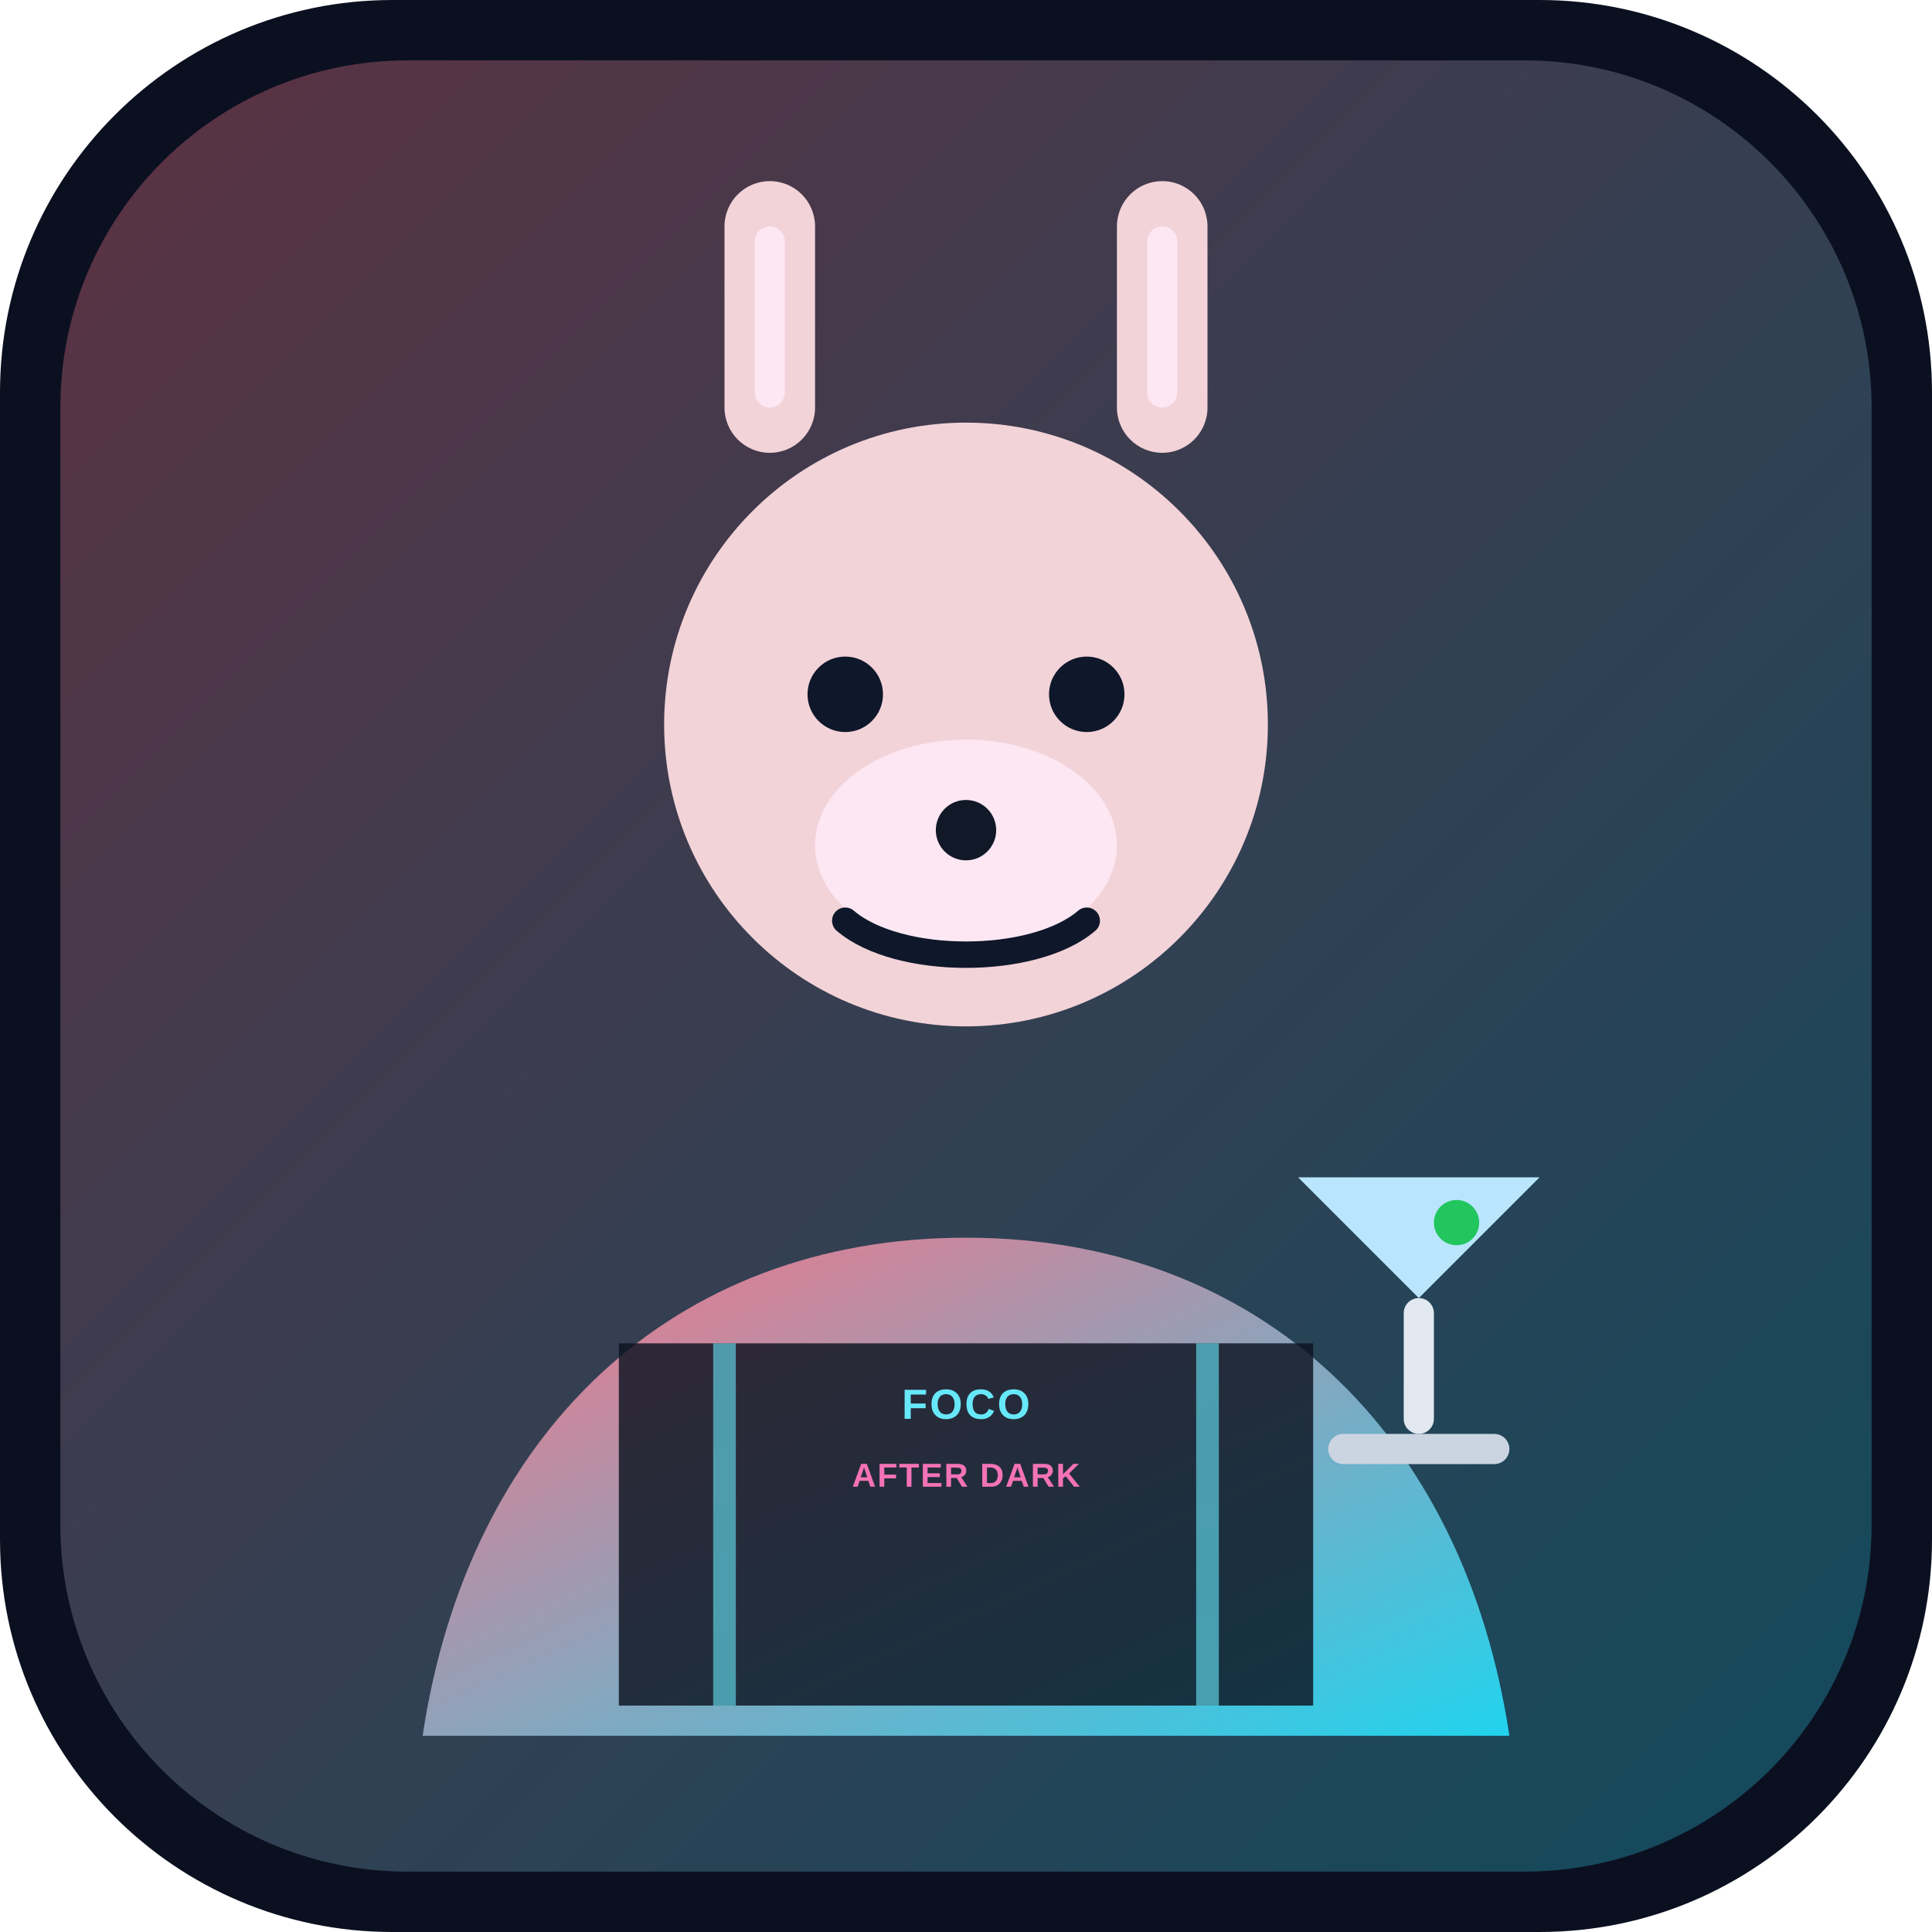
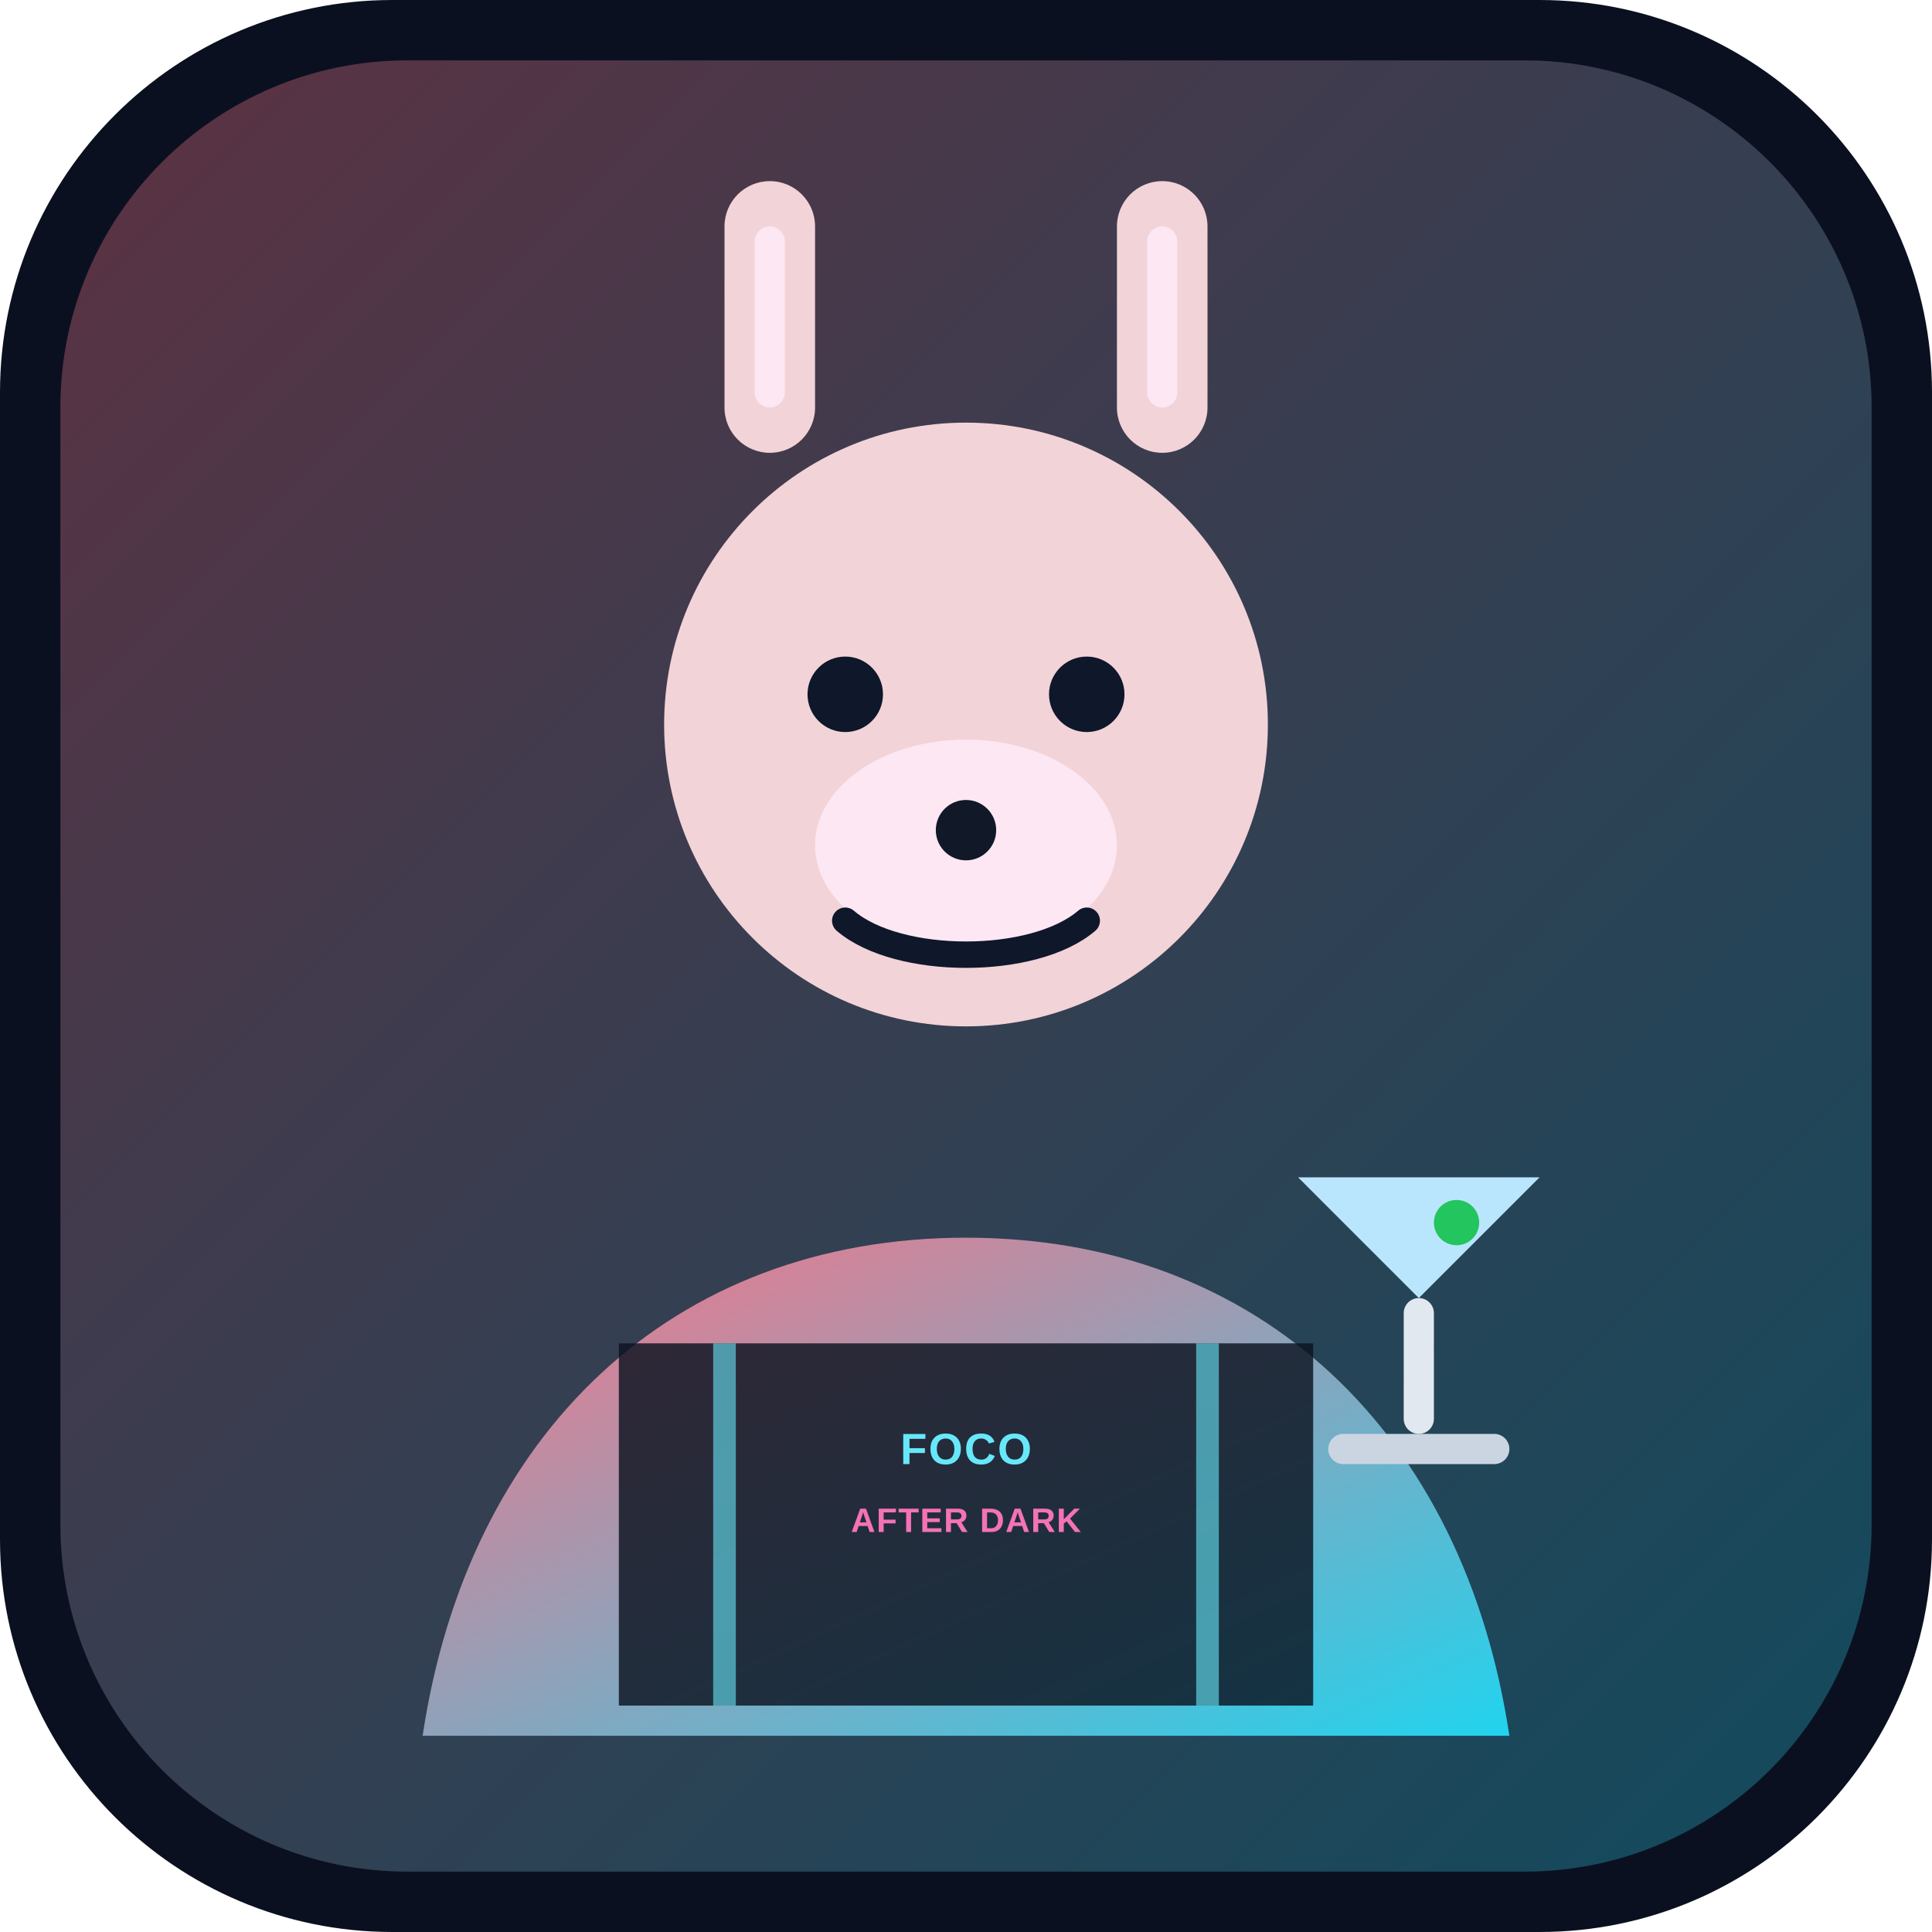
<svg xmlns="http://www.w3.org/2000/svg" viewBox="0 0 256 256" role="img" aria-label="Boozy Bunny">
  <defs>
    <linearGradient id="bg" x1="0" y1="0" x2="1" y2="1">
      <stop offset="0%" stop-color="#fb7185" stop-opacity="0.34" />
      <stop offset="100%" stop-color="#22d3ee" stop-opacity="0.30" />
    </linearGradient>
    <linearGradient id="shirt" x1="0" y1="0" x2="1" y2="1">
      <stop offset="0%" stop-color="#fb7185" />
      <stop offset="100%" stop-color="#22d3ee" />
    </linearGradient>
  </defs>
  <rect width="256" height="256" rx="52" fill="#0b1020" />
  <rect x="8" y="8" width="240" height="240" rx="46" fill="url(#bg)" />
  <rect x="96" y="24" width="12" height="36" rx="6" fill="#f2d3d8" />
  <rect x="148" y="24" width="12" height="36" rx="6" fill="#f2d3d8" />
  <rect x="100" y="30" width="4" height="24" rx="2" fill="#fce7f3" />
  <rect x="152" y="30" width="4" height="24" rx="2" fill="#fce7f3" />
  <circle cx="128" cy="96" r="40" fill="#f2d3d8" />
  <ellipse cx="128" cy="112" rx="20" ry="14" fill="#fce7f3" />
  <circle cx="112" cy="92" r="5" fill="#0f172a" />
  <circle cx="144" cy="92" r="5" fill="#0f172a" />
  <circle cx="128" cy="110" r="4" fill="#111827" />
  <path d="M112 122c7 6 25 6 32 0" fill="none" stroke="#0f172a" stroke-width="3.5" stroke-linecap="round" />
  <path d="M56 230c6-40 33-66 72-66s66 26 72 66" fill="url(#shirt)" />
  <path d="M82 178h92v48H82z" fill="#0b1220" opacity="0.82" />
  <path d="M96 178v48M160 178v48" stroke="#67e8f9" stroke-width="3" opacity="0.6" />
-   <text x="128" y="188" text-anchor="middle" font-family="Arial, sans-serif" font-size="5.6" font-weight="700" fill="#67e8f9" letter-spacing="0.28">FOCO</text>
-   <text x="128" y="197" text-anchor="middle" font-family="Arial, sans-serif" font-size="4.4" font-weight="700" fill="#f472b6" letter-spacing="0.18">AFTER DARK</text>
+   <text x="128" y="194" text-anchor="middle" font-family="Arial, sans-serif" font-size="5.8" font-weight="700" fill="#67e8f9" letter-spacing="0.22">FOCO</text>
+   <text x="128" y="203" text-anchor="middle" font-family="Arial, sans-serif" font-size="4.5" font-weight="700" fill="#f472b6" letter-spacing="0.14">AFTER DARK</text>
  <path d="M172 156h32l-16 16z" fill="#bae6fd" />
  <rect x="186" y="172" width="4" height="18" rx="2" fill="#e2e8f0" />
  <rect x="176" y="190" width="24" height="4" rx="2" fill="#cbd5e1" />
  <circle cx="193" cy="162" r="3" fill="#22c55e" />
</svg>
